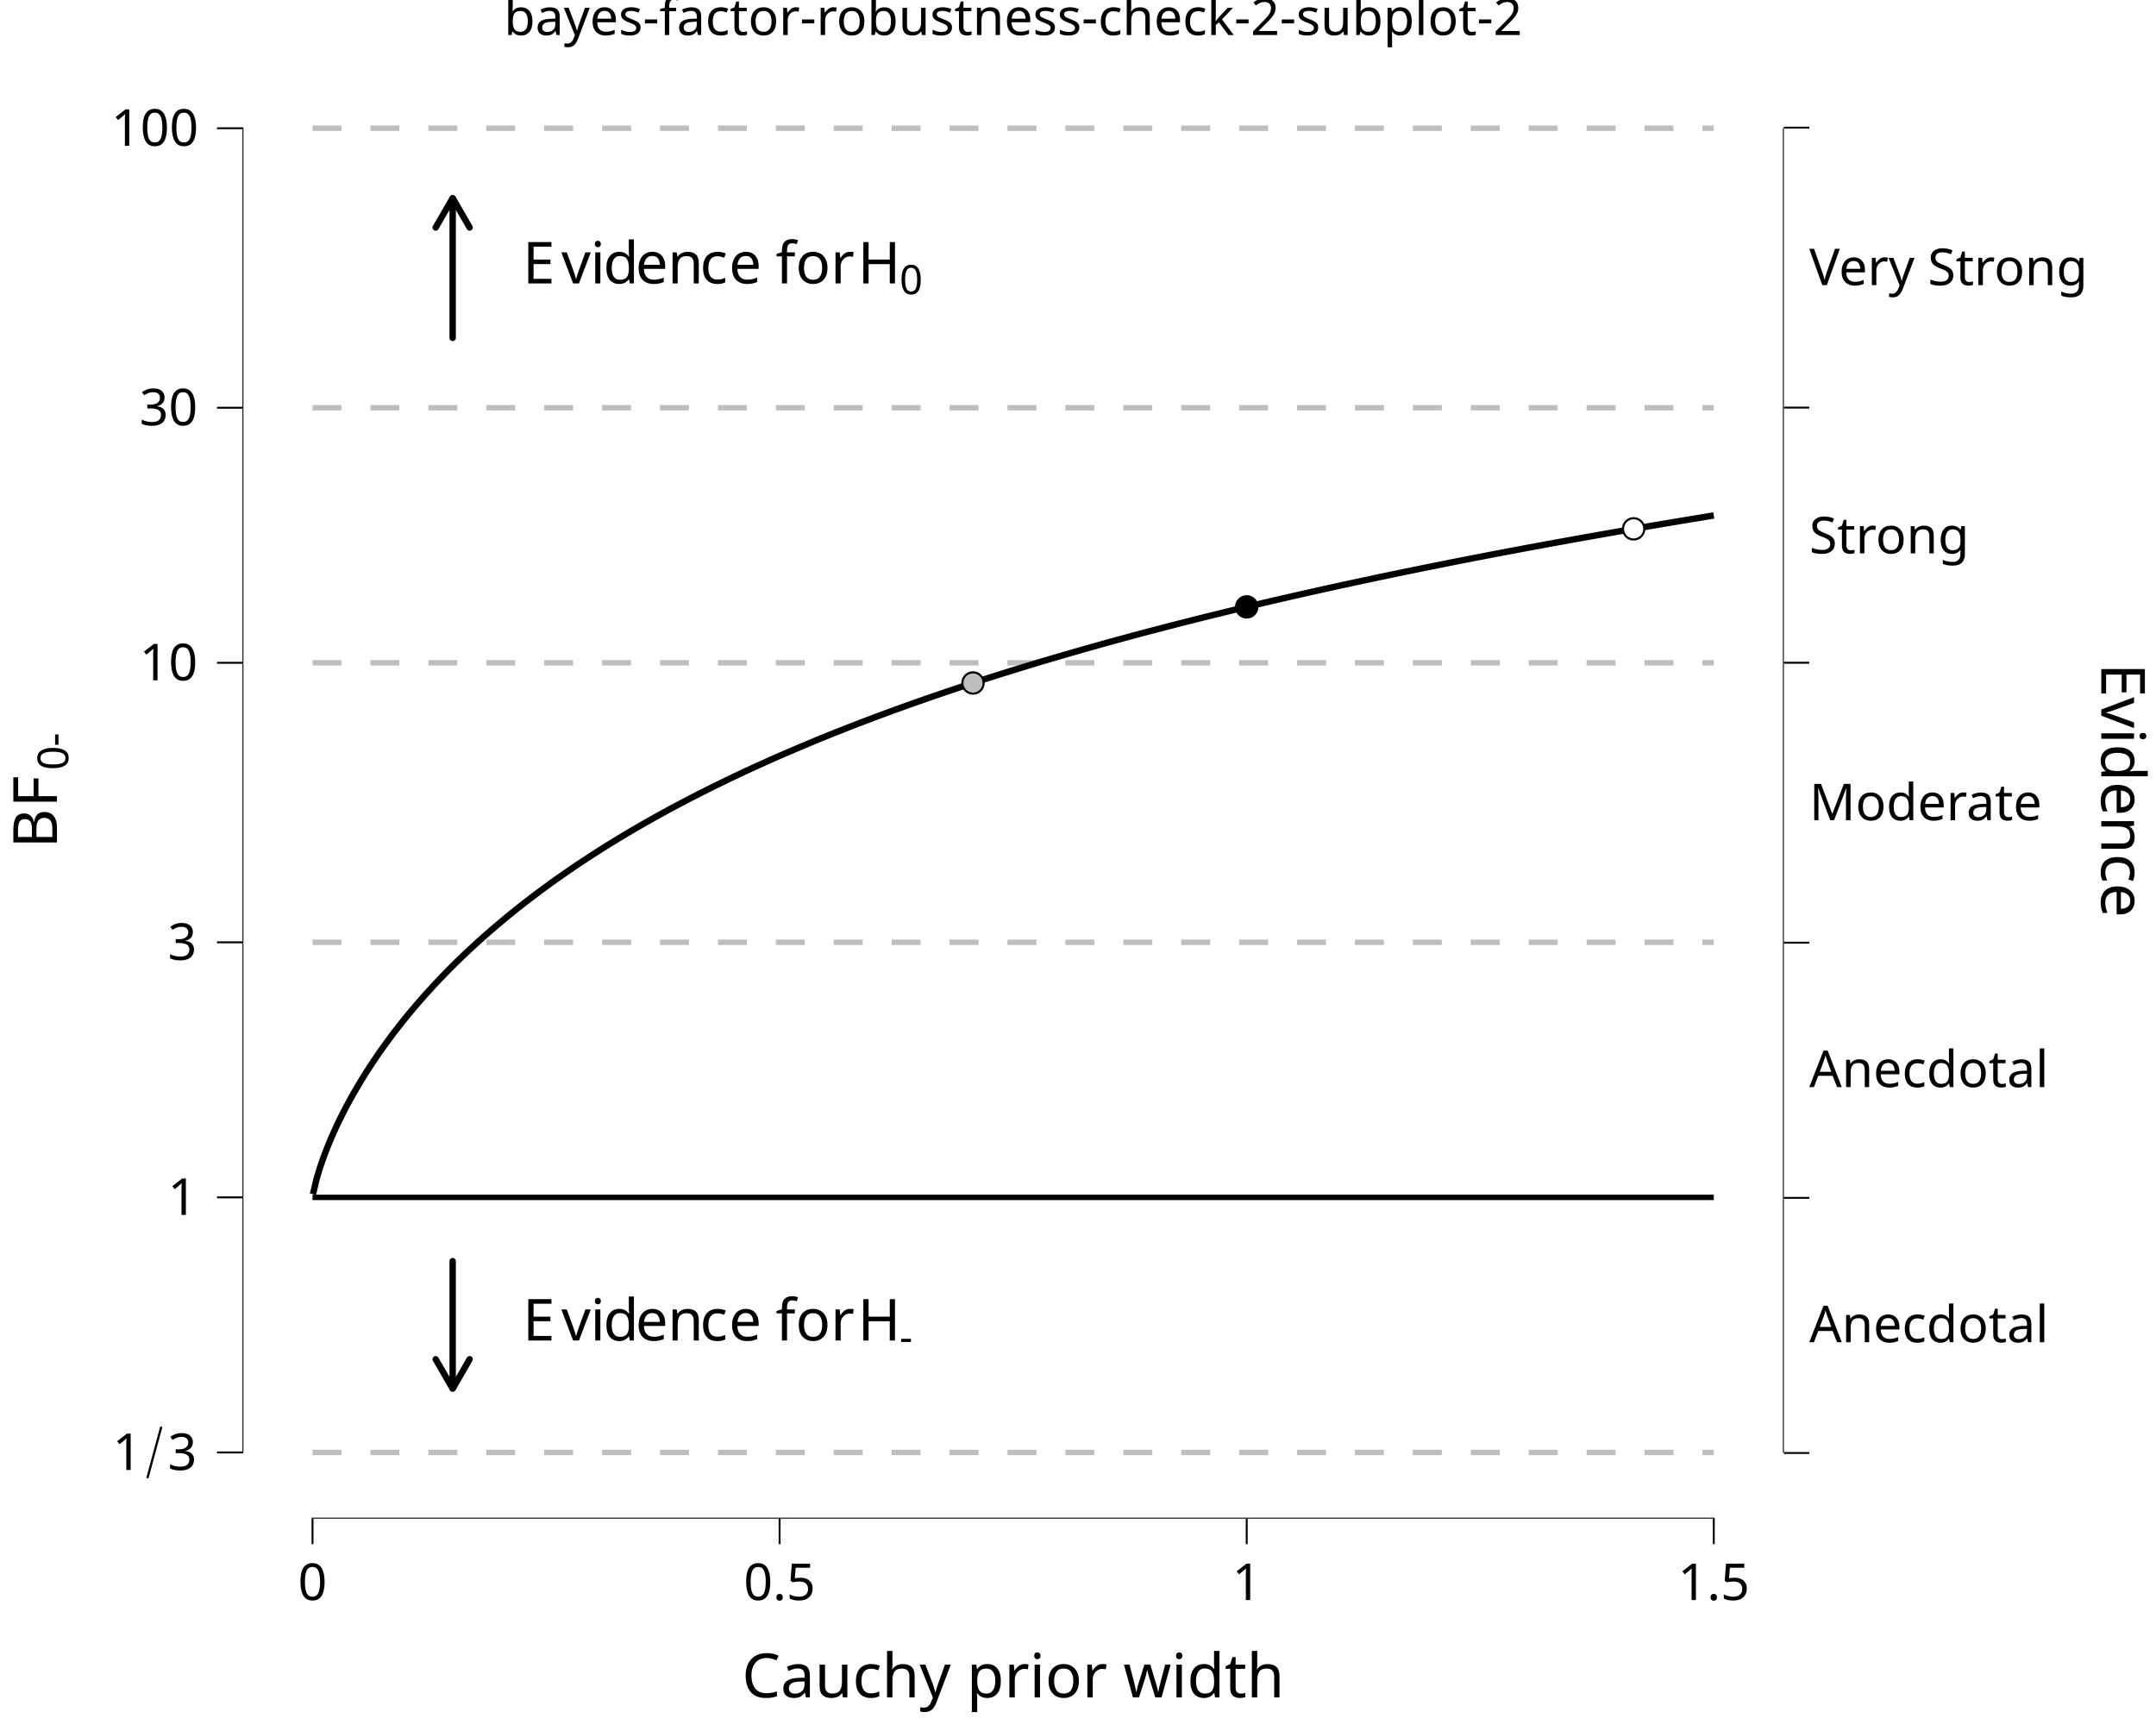
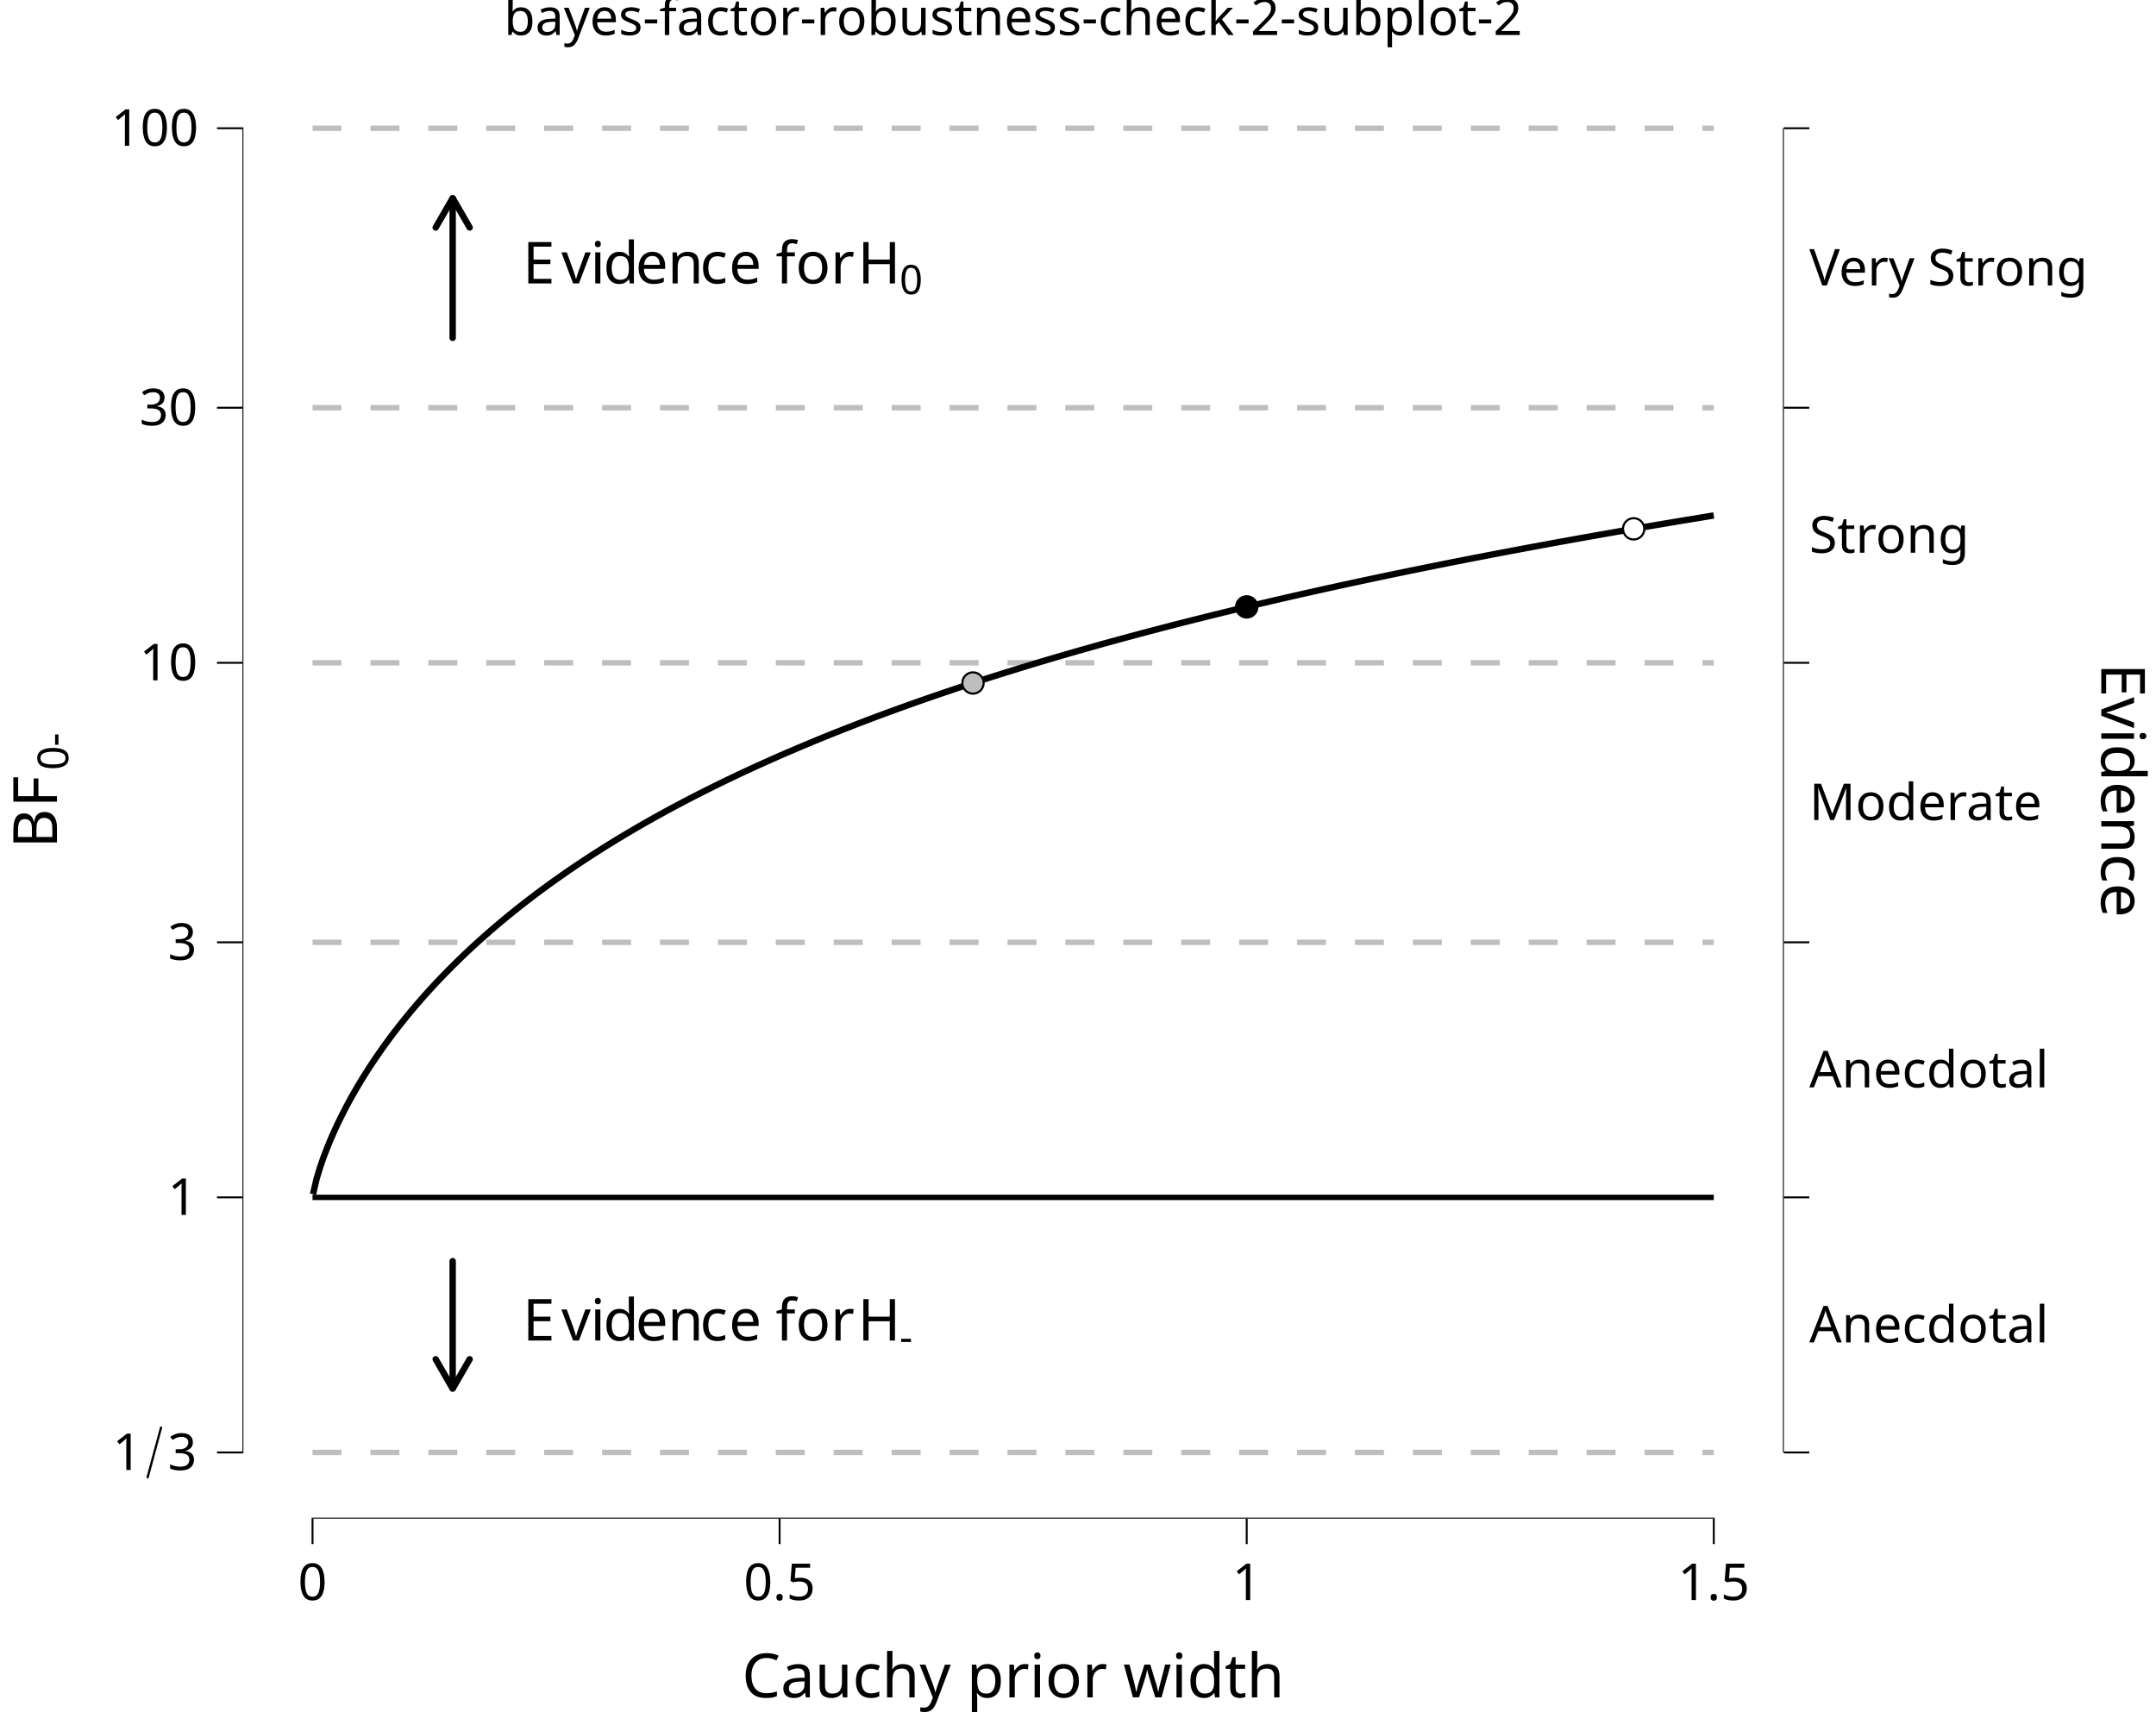
<svg xmlns="http://www.w3.org/2000/svg" class="svglite" data-engine-version="2.0" width="720.00pt" height="576.00pt" viewBox="0 0 720.00 576.00">
  <defs>
    <style type="text/css">
    .svglite line, .svglite polyline, .svglite polygon, .svglite path, .svglite rect, .svglite circle {
      fill: none;
      stroke: #000000;
      stroke-linecap: round;
      stroke-linejoin: round;
      stroke-miterlimit: 10.00;
    }
  </style>
  </defs>
  <rect width="100%" height="100%" style="stroke: none; fill: #FFFFFF;" />
  <defs>
    <clipPath id="cpMC4wMHw3MjAuMDB8MC4wMHw1NzYuMDA=">
      <rect x="0.00" y="0.00" width="720.00" height="576.00" />
    </clipPath>
  </defs>
  <g clip-path="url(#cpMC4wMHw3MjAuMDB8MC4wMHw1NzYuMDA=)">
    <rect x="0.00" y="0.00" width="720.00" height="576.00" style="stroke-width: 10.67; stroke: none;" />
  </g>
  <defs>
    <clipPath id="cpODAuOTd8NTk1LjcyfDIwLjcxfDUwNy4wOQ==">
      <rect x="80.97" y="20.71" width="514.75" height="486.39" />
    </clipPath>
  </defs>
  <g clip-path="url(#cpODAuOTd8NTk1LjcyfDIwLjcxfDUwNy4wOQ==)">
    <rect x="80.97" y="20.71" width="514.75" height="486.39" style="stroke-width: 10.67; stroke: none;" />
    <line x1="104.37" y1="484.99" x2="572.32" y2="484.99" style="stroke-width: 1.81; stroke: #BEBEBE; stroke-dasharray: 9.67,9.67; stroke-linecap: butt;" />
    <line x1="104.37" y1="399.82" x2="572.32" y2="399.82" style="stroke-width: 1.81; stroke-linecap: butt;" />
    <line x1="104.37" y1="314.65" x2="572.32" y2="314.65" style="stroke-width: 1.81; stroke: #BEBEBE; stroke-dasharray: 9.67,9.67; stroke-linecap: butt;" />
    <line x1="104.37" y1="221.32" x2="572.32" y2="221.32" style="stroke-width: 1.81; stroke: #BEBEBE; stroke-dasharray: 9.67,9.67; stroke-linecap: butt;" />
    <line x1="104.37" y1="136.15" x2="572.32" y2="136.15" style="stroke-width: 1.81; stroke: #BEBEBE; stroke-dasharray: 9.67,9.67; stroke-linecap: butt;" />
    <line x1="104.37" y1="42.82" x2="572.32" y2="42.82" style="stroke-width: 1.81; stroke: #BEBEBE; stroke-dasharray: 9.67,9.67; stroke-linecap: butt;" />
    <polyline points="104.53,398.76 105.70,393.72 106.87,389.84 108.04,386.45 109.22,383.38 110.39,380.52 111.56,377.85 112.73,375.32 113.91,372.91 115.08,370.60 116.25,368.38 117.42,366.25 118.60,364.19 119.77,362.19 120.94,360.25 122.11,358.37 123.29,356.54 124.46,354.76 125.63,353.02 126.80,351.32 127.98,349.66 129.15,348.04 130.32,346.45 131.49,344.89 132.67,343.37 133.84,341.87 135.01,340.41 136.18,338.97 137.35,337.55 138.53,336.16 139.70,334.80 140.87,333.46 142.04,332.13 143.22,330.83 144.39,329.55 145.56,328.29 146.73,327.05 147.91,325.83 149.08,324.63 150.25,323.44 151.42,322.27 152.60,321.11 153.77,319.97 154.94,318.85 156.11,317.74 157.29,316.64 158.46,315.56 159.63,314.49 160.80,313.44 161.98,312.40 163.15,311.37 164.32,310.35 165.49,309.35 166.67,308.35 167.84,307.37 169.01,306.40 170.18,305.44 171.36,304.49 172.53,303.55 173.70,302.62 174.87,301.71 176.04,300.80 177.22,299.90 178.39,299.01 179.56,298.12 180.73,297.25 181.91,296.39 183.08,295.53 184.25,294.69 185.42,293.85 186.60,293.02 187.77,292.20 188.94,291.38 190.11,290.57 191.29,289.77 192.46,288.98 193.63,288.20 194.80,287.42 195.98,286.65 197.15,285.88 198.32,285.13 199.49,284.38 200.67,283.63 201.84,282.89 203.01,282.16 204.18,281.44 205.36,280.72 206.53,280.00 207.70,279.30 208.87,278.60 210.04,277.90 211.22,277.21 212.39,276.52 213.56,275.84 214.73,275.17 215.91,274.50 217.08,273.84 218.25,273.18 219.42,272.53 220.60,271.88 221.77,271.23 222.94,270.59 224.11,269.96 225.29,269.33 226.46,268.71 227.63,268.09 228.80,267.47 229.98,266.86 231.15,266.25 232.32,265.65 233.49,265.05 234.67,264.46 235.84,263.87 237.01,263.28 238.18,262.70 239.36,262.12 240.53,261.55 241.70,260.98 242.87,260.41 244.05,259.85 245.22,259.29 246.39,258.73 247.56,258.18 248.73,257.63 249.91,257.09 251.08,256.55 252.25,256.01 253.42,255.48 254.60,254.95 255.77,254.42 256.94,253.90 258.11,253.37 259.29,252.86 260.46,252.34 261.63,251.83 262.80,251.32 263.98,250.82 265.15,250.32 266.32,249.82 267.49,249.32 268.67,248.83 269.84,248.34 271.01,247.85 272.18,247.36 273.36,246.88 274.53,246.40 275.70,245.93 276.87,245.45 278.05,244.98 279.22,244.51 280.39,244.05 281.56,243.59 282.73,243.13 283.91,242.67 285.08,242.21 286.25,241.76 287.42,241.31 288.60,240.86 289.77,240.41 290.94,239.97 292.11,239.53 293.29,239.09 294.46,238.66 295.63,238.22 296.80,237.79 297.98,237.36 299.15,236.93 300.32,236.51 301.49,236.09 302.67,235.66 303.84,235.25 305.01,234.83 306.18,234.41 307.36,234.00 308.53,233.59 309.70,233.18 310.87,232.78 312.05,232.37 313.22,231.97 314.39,231.57 315.56,231.17 316.74,230.78 317.91,230.38 319.08,229.99 320.25,229.60 321.42,229.21 322.60,228.82 323.77,228.44 324.94,228.05 326.11,227.67 327.29,227.29 328.46,226.91 329.63,226.54 330.80,226.16 331.98,225.79 333.15,225.42 334.32,225.05 335.49,224.68 336.67,224.32 337.84,223.95 339.01,223.59 340.18,223.23 341.36,222.87 342.53,222.51 343.70,222.15 344.87,221.80 346.05,221.44 347.22,221.09 348.39,220.74 349.56,220.39 350.74,220.04 351.91,219.70 353.08,219.35 354.25,219.01 355.43,218.67 356.60,218.33 357.77,217.99 358.94,217.65 360.11,217.32 361.29,216.98 362.46,216.65 363.63,216.32 364.80,215.99 365.98,215.66 367.15,215.33 368.32,215.00 369.49,214.68 370.67,214.35 371.84,214.03 373.01,213.71 374.18,213.39 375.36,213.07 376.53,212.75 377.70,212.44 378.87,212.12 380.05,211.81 381.22,211.49 382.39,211.18 383.56,210.87 384.74,210.56 385.91,210.26 387.08,209.95 388.25,209.64 389.43,209.34 390.60,209.04 391.77,208.73 392.94,208.43 394.11,208.13 395.29,207.83 396.46,207.54 397.63,207.24 398.80,206.94 399.98,206.65 401.15,206.36 402.32,206.06 403.49,205.77 404.67,205.48 405.84,205.19 407.01,204.91 408.18,204.62 409.36,204.33 410.53,204.05 411.70,203.76 412.87,203.48 414.05,203.20 415.22,202.92 416.39,202.64 417.56,202.36 418.74,202.08 419.91,201.80 421.08,201.53 422.25,201.25 423.43,200.98 424.60,200.70 425.77,200.43 426.94,200.16 428.12,199.89 429.29,199.62 430.46,199.35 431.63,199.08 432.80,198.82 433.98,198.55 435.15,198.29 436.32,198.02 437.49,197.76 438.67,197.50 439.84,197.23 441.01,196.97 442.18,196.71 443.36,196.45 444.53,196.20 445.70,195.94 446.87,195.68 448.05,195.42 449.22,195.17 450.39,194.92 451.56,194.66 452.74,194.41 453.91,194.16 455.08,193.91 456.25,193.66 457.43,193.41 458.60,193.16 459.77,192.91 460.94,192.66 462.12,192.42 463.29,192.17 464.46,191.93 465.63,191.68 466.80,191.44 467.98,191.20 469.15,190.95 470.32,190.71 471.49,190.47 472.67,190.23 473.84,189.99 475.01,189.76 476.18,189.52 477.36,189.28 478.53,189.05 479.70,188.81 480.87,188.58 482.05,188.34 483.22,188.11 484.39,187.87 485.56,187.64 486.74,187.41 487.91,187.18 489.08,186.95 490.25,186.72 491.43,186.49 492.60,186.26 493.77,186.04 494.94,185.81 496.12,185.58 497.29,185.36 498.46,185.13 499.63,184.91 500.81,184.69 501.98,184.46 503.15,184.24 504.32,184.02 505.49,183.80 506.67,183.58 507.84,183.36 509.01,183.14 510.18,182.92 511.36,182.70 512.53,182.49 513.70,182.27 514.87,182.05 516.05,181.84 517.22,181.62 518.39,181.41 519.56,181.19 520.74,180.98 521.91,180.77 523.08,180.56 524.25,180.34 525.43,180.13 526.60,179.92 527.77,179.71 528.94,179.50 530.12,179.29 531.29,179.09 532.46,178.88 533.63,178.67 534.81,178.46 535.98,178.26 537.15,178.05 538.32,177.85 539.49,177.64 540.67,177.44 541.84,177.24 543.01,177.03 544.18,176.83 545.36,176.63 546.53,176.43 547.70,176.23 548.87,176.03 550.05,175.83 551.22,175.63 552.39,175.43 553.56,175.23 554.74,175.03 555.91,174.83 557.08,174.64 558.25,174.44 559.43,174.25 560.60,174.05 561.77,173.85 562.94,173.66 564.12,173.47 565.29,173.27 566.46,173.08 567.63,172.89 568.81,172.70 569.98,172.50 571.15,172.31 572.32,172.12 " style="stroke-width: 2.13; stroke-linecap: butt;" />
    <circle cx="324.93" cy="228.06" r="3.56" style="stroke-width: 0.71; fill: #BEBEBE;" />
    <circle cx="416.34" cy="202.65" r="3.56" style="stroke-width: 0.71; fill: #000000;" />
    <circle cx="545.56" cy="176.59" r="3.56" style="stroke-width: 0.71; fill: #FFFFFF;" />
    <line x1="151.17" y1="421.11" x2="151.17" y2="463.69" style="stroke-width: 2.13; stroke-linejoin: bevel;" />
    <polyline points="145.50,453.87 151.17,463.69 156.84,453.87 " style="stroke-width: 2.13; stroke-linejoin: bevel;" />
    <line x1="151.17" y1="112.82" x2="151.17" y2="66.15" style="stroke-width: 2.13; stroke-linejoin: bevel;" />
    <polyline points="156.84,75.97 151.17,66.15 145.50,75.97 " style="stroke-width: 2.13; stroke-linejoin: bevel;" />
    <text x="174.56" y="447.62" style="font-size: 19.35px; font-family: sans;" textLength="12.91px" lengthAdjust="spacingAndGlyphs">E</text>
    <text x="187.47" y="447.62" style="font-size: 19.35px; font-family: sans;" textLength="9.68px" lengthAdjust="spacingAndGlyphs">v</text>
    <text x="197.15" y="447.62" style="font-size: 19.35px; font-family: sans;" textLength="4.30px" lengthAdjust="spacingAndGlyphs">i</text>
    <text x="201.45" y="447.62" style="font-size: 19.35px; font-family: sans;" textLength="10.76px" lengthAdjust="spacingAndGlyphs">d</text>
    <text x="212.21" y="447.62" style="font-size: 19.35px; font-family: sans;" textLength="10.76px" lengthAdjust="spacingAndGlyphs">e</text>
    <text x="222.97" y="447.62" style="font-size: 19.35px; font-family: sans;" textLength="10.76px" lengthAdjust="spacingAndGlyphs">n</text>
    <text x="233.73" y="447.62" style="font-size: 19.35px; font-family: sans;" textLength="9.68px" lengthAdjust="spacingAndGlyphs">c</text>
    <text x="243.42" y="447.62" style="font-size: 19.35px; font-family: sans;" textLength="10.76px" lengthAdjust="spacingAndGlyphs">e</text>
    <text x="254.18" y="447.62" style="font-size: 19.35px; font-family: sans;" textLength="4.84px" lengthAdjust="spacingAndGlyphs"> </text>
    <text x="259.02" y="447.62" style="font-size: 19.35px; font-family: sans;" textLength="22.58px" lengthAdjust="spacingAndGlyphs">for</text>
    <text x="281.60" y="447.62" style="font-size: 19.35px; font-family: sans;" textLength="4.84px" lengthAdjust="spacingAndGlyphs"> </text>
    <text x="286.44" y="447.62" style="font-size: 19.35px; font-family: sans;" textLength="13.98px" lengthAdjust="spacingAndGlyphs">H</text>
    <text x="300.41" y="451.20" style="font-size: 13.54px; font-family: sans;" textLength="4.51px" lengthAdjust="spacingAndGlyphs">-</text>
    <text x="174.56" y="94.64" style="font-size: 19.35px; font-family: sans;" textLength="12.91px" lengthAdjust="spacingAndGlyphs">E</text>
    <text x="187.47" y="94.64" style="font-size: 19.35px; font-family: sans;" textLength="9.68px" lengthAdjust="spacingAndGlyphs">v</text>
    <text x="197.15" y="94.64" style="font-size: 19.35px; font-family: sans;" textLength="4.30px" lengthAdjust="spacingAndGlyphs">i</text>
    <text x="201.45" y="94.64" style="font-size: 19.35px; font-family: sans;" textLength="10.76px" lengthAdjust="spacingAndGlyphs">d</text>
    <text x="212.21" y="94.64" style="font-size: 19.35px; font-family: sans;" textLength="10.76px" lengthAdjust="spacingAndGlyphs">e</text>
    <text x="222.97" y="94.64" style="font-size: 19.35px; font-family: sans;" textLength="10.76px" lengthAdjust="spacingAndGlyphs">n</text>
    <text x="233.73" y="94.64" style="font-size: 19.35px; font-family: sans;" textLength="9.68px" lengthAdjust="spacingAndGlyphs">c</text>
    <text x="243.42" y="94.64" style="font-size: 19.35px; font-family: sans;" textLength="10.76px" lengthAdjust="spacingAndGlyphs">e</text>
    <text x="254.18" y="94.64" style="font-size: 19.35px; font-family: sans;" textLength="4.84px" lengthAdjust="spacingAndGlyphs"> </text>
    <text x="259.02" y="94.64" style="font-size: 19.35px; font-family: sans;" textLength="22.58px" lengthAdjust="spacingAndGlyphs">for</text>
    <text x="281.60" y="94.64" style="font-size: 19.35px; font-family: sans;" textLength="4.84px" lengthAdjust="spacingAndGlyphs"> </text>
    <text x="286.44" y="94.64" style="font-size: 19.35px; font-family: sans;" textLength="13.98px" lengthAdjust="spacingAndGlyphs">H</text>
    <text x="300.41" y="98.22" style="font-size: 13.54px; font-family: sans;" textLength="7.53px" lengthAdjust="spacingAndGlyphs">0</text>
    <line x1="104.05" y1="507.09" x2="572.64" y2="507.09" style="stroke-width: 0.64; stroke-linecap: butt;" />
    <line x1="80.97" y1="485.30" x2="80.97" y2="42.50" style="stroke-width: 0.64; stroke-linecap: butt;" />
    <line x1="595.72" y1="484.99" x2="595.72" y2="42.82" style="stroke-width: 0.64; stroke-linecap: butt;" />
    <rect x="80.97" y="20.71" width="514.75" height="486.39" style="stroke-width: 0.00; stroke: none;" />
  </g>
  <g clip-path="url(#cpMC4wMHw3MjAuMDB8MC4wMHw1NzYuMDA=)">
    <polyline points="80.97,507.09 80.97,20.71 " style="stroke-width: 0.00; stroke: none; stroke-linecap: butt;" />
    <text x="37.60" y="490.84" style="font-size: 17.00px; font-family: sans;" textLength="9.46px" lengthAdjust="spacingAndGlyphs">1</text>
    <polyline points="49.30,493.29 53.79,476.68 " style="stroke-width: 0.75;" />
    <text x="56.04" y="490.84" style="font-size: 17.00px; font-family: sans;" textLength="9.46px" lengthAdjust="spacingAndGlyphs">3</text>
    <text x="56.04" y="405.67" style="font-size: 17.00px; font-family: sans;" textLength="9.46px" lengthAdjust="spacingAndGlyphs">1</text>
    <text x="56.04" y="320.51" style="font-size: 17.00px; font-family: sans;" textLength="9.46px" lengthAdjust="spacingAndGlyphs">3</text>
    <text x="46.58" y="227.17" style="font-size: 17.00px; font-family: sans;" textLength="18.91px" lengthAdjust="spacingAndGlyphs">10</text>
    <text x="46.58" y="142.01" style="font-size: 17.00px; font-family: sans;" textLength="18.91px" lengthAdjust="spacingAndGlyphs">30</text>
    <text x="37.13" y="48.67" style="font-size: 17.00px; font-family: sans;" textLength="28.37px" lengthAdjust="spacingAndGlyphs">100</text>
    <polyline points="72.47,484.99 80.97,484.99 " style="stroke-width: 0.64; stroke-linecap: butt;" />
    <polyline points="72.47,399.82 80.97,399.82 " style="stroke-width: 0.64; stroke-linecap: butt;" />
    <polyline points="72.47,314.65 80.97,314.65 " style="stroke-width: 0.64; stroke-linecap: butt;" />
    <polyline points="72.47,221.32 80.97,221.32 " style="stroke-width: 0.64; stroke-linecap: butt;" />
    <polyline points="72.47,136.15 80.97,136.15 " style="stroke-width: 0.64; stroke-linecap: butt;" />
    <polyline points="72.47,42.82 80.97,42.82 " style="stroke-width: 0.64; stroke-linecap: butt;" />
    <polyline points="595.72,507.09 595.72,20.71 " style="stroke-width: 0.00; stroke: none; stroke-linecap: butt;" />
-     <polyline points="595.72,485.18 604.22,485.18 " style="stroke-width: 0.64; stroke-linecap: butt;" />
-     <polyline points="595.72,442.34 604.22,442.34 " style="stroke-width: 0.64; stroke: none; stroke-linecap: butt;" />
-     <polyline points="595.72,399.98 604.22,399.98 " style="stroke-width: 0.64; stroke-linecap: butt;" />
-     <polyline points="595.72,357.14 604.22,357.14 " style="stroke-width: 0.64; stroke: none; stroke-linecap: butt;" />
-     <polyline points="595.72,314.78 604.22,314.78 " style="stroke-width: 0.64; stroke-linecap: butt;" />
-     <polyline points="595.72,268.04 604.22,268.04 " style="stroke-width: 0.64; stroke: none; stroke-linecap: butt;" />
-     <polyline points="595.72,221.30 604.22,221.30 " style="stroke-width: 0.64; stroke-linecap: butt;" />
-     <polyline points="595.72,178.94 604.22,178.94 " style="stroke-width: 0.64; stroke: none; stroke-linecap: butt;" />
-     <polyline points="595.72,136.10 604.22,136.10 " style="stroke-width: 0.64; stroke-linecap: butt;" />
-     <polyline points="595.72,89.36 604.22,89.36 " style="stroke-width: 0.64; stroke: none; stroke-linecap: butt;" />
-     <polyline points="595.72,42.62 604.22,42.62 " style="stroke-width: 0.64; stroke-linecap: butt;" />
-     <text x="604.22" y="448.19" style="font-size: 17.00px; font-family: sans;" textLength="75.62px" lengthAdjust="spacingAndGlyphs">Anecdotal</text>
-     <text x="604.22" y="362.99" style="font-size: 17.00px; font-family: sans;" textLength="75.62px" lengthAdjust="spacingAndGlyphs">Anecdotal</text>
-     <text x="604.22" y="273.89" style="font-size: 17.00px; font-family: sans;" textLength="71.83px" lengthAdjust="spacingAndGlyphs">Moderate</text>
-     <text x="604.22" y="184.79" style="font-size: 17.00px; font-family: sans;" textLength="50.09px" lengthAdjust="spacingAndGlyphs">Strong</text>
-     <text x="604.22" y="95.21" style="font-size: 17.00px; font-family: sans;" textLength="89.78px" lengthAdjust="spacingAndGlyphs">Very Strong</text>
+     <polyline points="595.72,484.99 604.22,484.99 " style="stroke-width: 0.64; stroke-linecap: butt;" />
+     <polyline points="595.72,442.40 604.22,442.40 " style="stroke-width: 0.64; stroke: none; stroke-linecap: butt;" />
+     <polyline points="595.72,399.82 604.22,399.82 " style="stroke-width: 0.64; stroke-linecap: butt;" />
+     <polyline points="595.72,357.24 604.22,357.24 " style="stroke-width: 0.64; stroke: none; stroke-linecap: butt;" />
+     <polyline points="595.72,314.65 604.22,314.65 " style="stroke-width: 0.64; stroke-linecap: butt;" />
+     <polyline points="595.72,267.98 604.22,267.98 " style="stroke-width: 0.64; stroke: none; stroke-linecap: butt;" />
+     <polyline points="595.72,221.32 604.22,221.32 " style="stroke-width: 0.64; stroke-linecap: butt;" />
+     <polyline points="595.72,178.73 604.22,178.73 " style="stroke-width: 0.64; stroke: none; stroke-linecap: butt;" />
+     <polyline points="595.72,136.15 604.22,136.15 " style="stroke-width: 0.64; stroke-linecap: butt;" />
+     <polyline points="595.72,89.48 604.22,89.48 " style="stroke-width: 0.64; stroke: none; stroke-linecap: butt;" />
+     <polyline points="595.72,42.82 604.22,42.82 " style="stroke-width: 0.64; stroke-linecap: butt;" />
+     <text x="604.22" y="448.25" style="font-size: 17.00px; font-family: sans;" textLength="75.62px" lengthAdjust="spacingAndGlyphs">Anecdotal</text>
+     <text x="604.22" y="363.09" style="font-size: 17.00px; font-family: sans;" textLength="75.62px" lengthAdjust="spacingAndGlyphs">Anecdotal</text>
+     <text x="604.22" y="273.83" style="font-size: 17.00px; font-family: sans;" textLength="71.83px" lengthAdjust="spacingAndGlyphs">Moderate</text>
+     <text x="604.22" y="184.58" style="font-size: 17.00px; font-family: sans;" textLength="50.09px" lengthAdjust="spacingAndGlyphs">Strong</text>
+     <text x="604.22" y="95.33" style="font-size: 17.00px; font-family: sans;" textLength="89.78px" lengthAdjust="spacingAndGlyphs">Very Strong</text>
    <polyline points="80.97,507.09 595.72,507.09 " style="stroke-width: 0.00; stroke: none; stroke-linecap: butt;" />
    <polyline points="104.37,515.60 104.37,507.09 " style="stroke-width: 0.64; stroke-linecap: butt;" />
    <polyline points="260.35,515.60 260.35,507.09 " style="stroke-width: 0.64; stroke-linecap: butt;" />
    <polyline points="416.34,515.60 416.34,507.09 " style="stroke-width: 0.64; stroke-linecap: butt;" />
    <polyline points="572.32,515.60 572.32,507.09 " style="stroke-width: 0.64; stroke-linecap: butt;" />
    <text x="104.37" y="534.27" text-anchor="middle" style="font-size: 17.00px; font-family: sans;" textLength="9.46px" lengthAdjust="spacingAndGlyphs">0</text>
    <text x="260.35" y="534.27" text-anchor="middle" style="font-size: 17.00px; font-family: sans;" textLength="23.63px" lengthAdjust="spacingAndGlyphs">0.5</text>
    <text x="416.34" y="534.27" text-anchor="middle" style="font-size: 17.00px; font-family: sans;" textLength="9.46px" lengthAdjust="spacingAndGlyphs">1</text>
    <text x="572.32" y="534.27" text-anchor="middle" style="font-size: 17.00px; font-family: sans;" textLength="23.63px" lengthAdjust="spacingAndGlyphs">1.5</text>
    <text x="338.35" y="566.78" text-anchor="middle" style="font-size: 20.40px; font-family: sans;" textLength="168.96px" lengthAdjust="spacingAndGlyphs">Cauchy prior width</text>
    <text transform="translate(19.02,283.29) rotate(-90)" style="font-size: 20.40px; font-family: sans;" textLength="13.61px" lengthAdjust="spacingAndGlyphs">B</text>
    <text transform="translate(19.02,269.67) rotate(-90)" style="font-size: 20.40px; font-family: sans;" textLength="12.46px" lengthAdjust="spacingAndGlyphs">F</text>
    <text transform="translate(22.79,257.21) rotate(-90)" style="font-size: 14.28px; font-family: sans;" textLength="7.94px" lengthAdjust="spacingAndGlyphs">0</text>
    <text transform="translate(22.79,249.27) rotate(-90)" style="font-size: 14.28px; font-family: sans;" textLength="4.76px" lengthAdjust="spacingAndGlyphs">-</text>
    <text transform="translate(701.73,263.90) rotate(90)" text-anchor="middle" style="font-size: 20.40px; font-family: sans;" textLength="83.94px" lengthAdjust="spacingAndGlyphs">Evidence</text>
    <text x="338.35" y="11.70" text-anchor="middle" style="font-size: 17.00px; font-family: sans;" textLength="323.22px" lengthAdjust="spacingAndGlyphs">bayes-factor-robustness-check-2-subplot-2</text>
  </g>
</svg>
